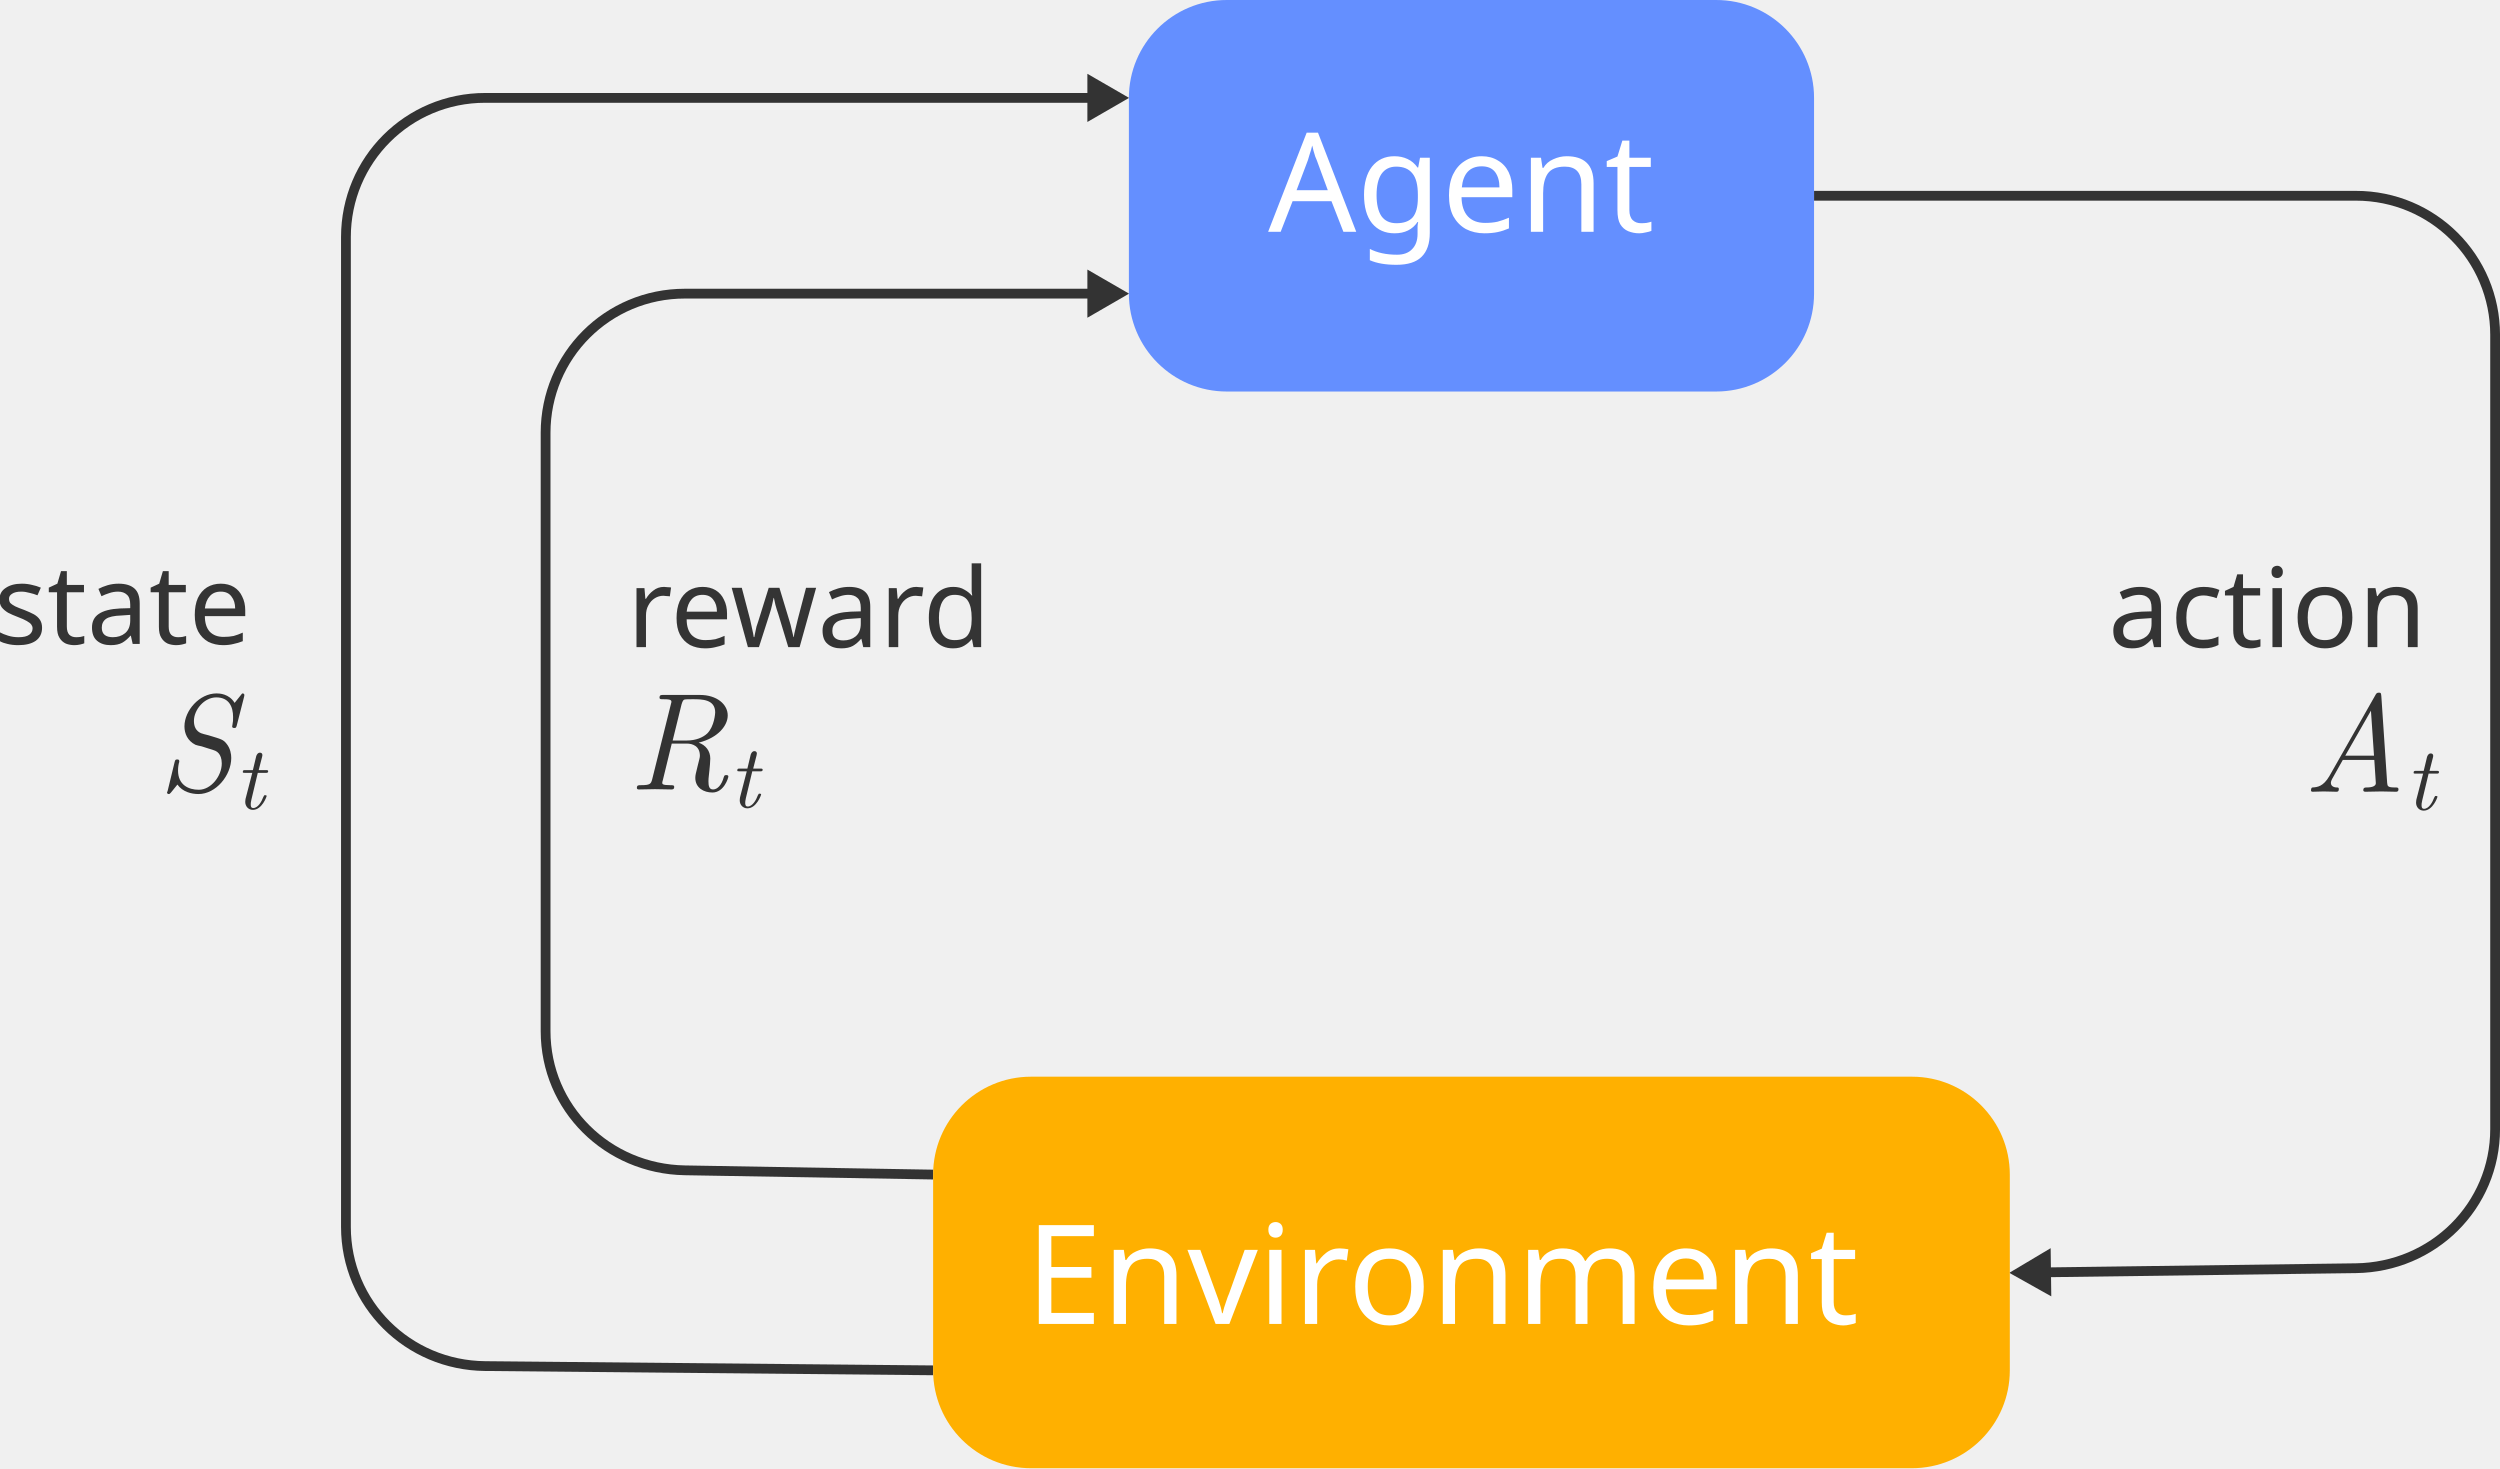
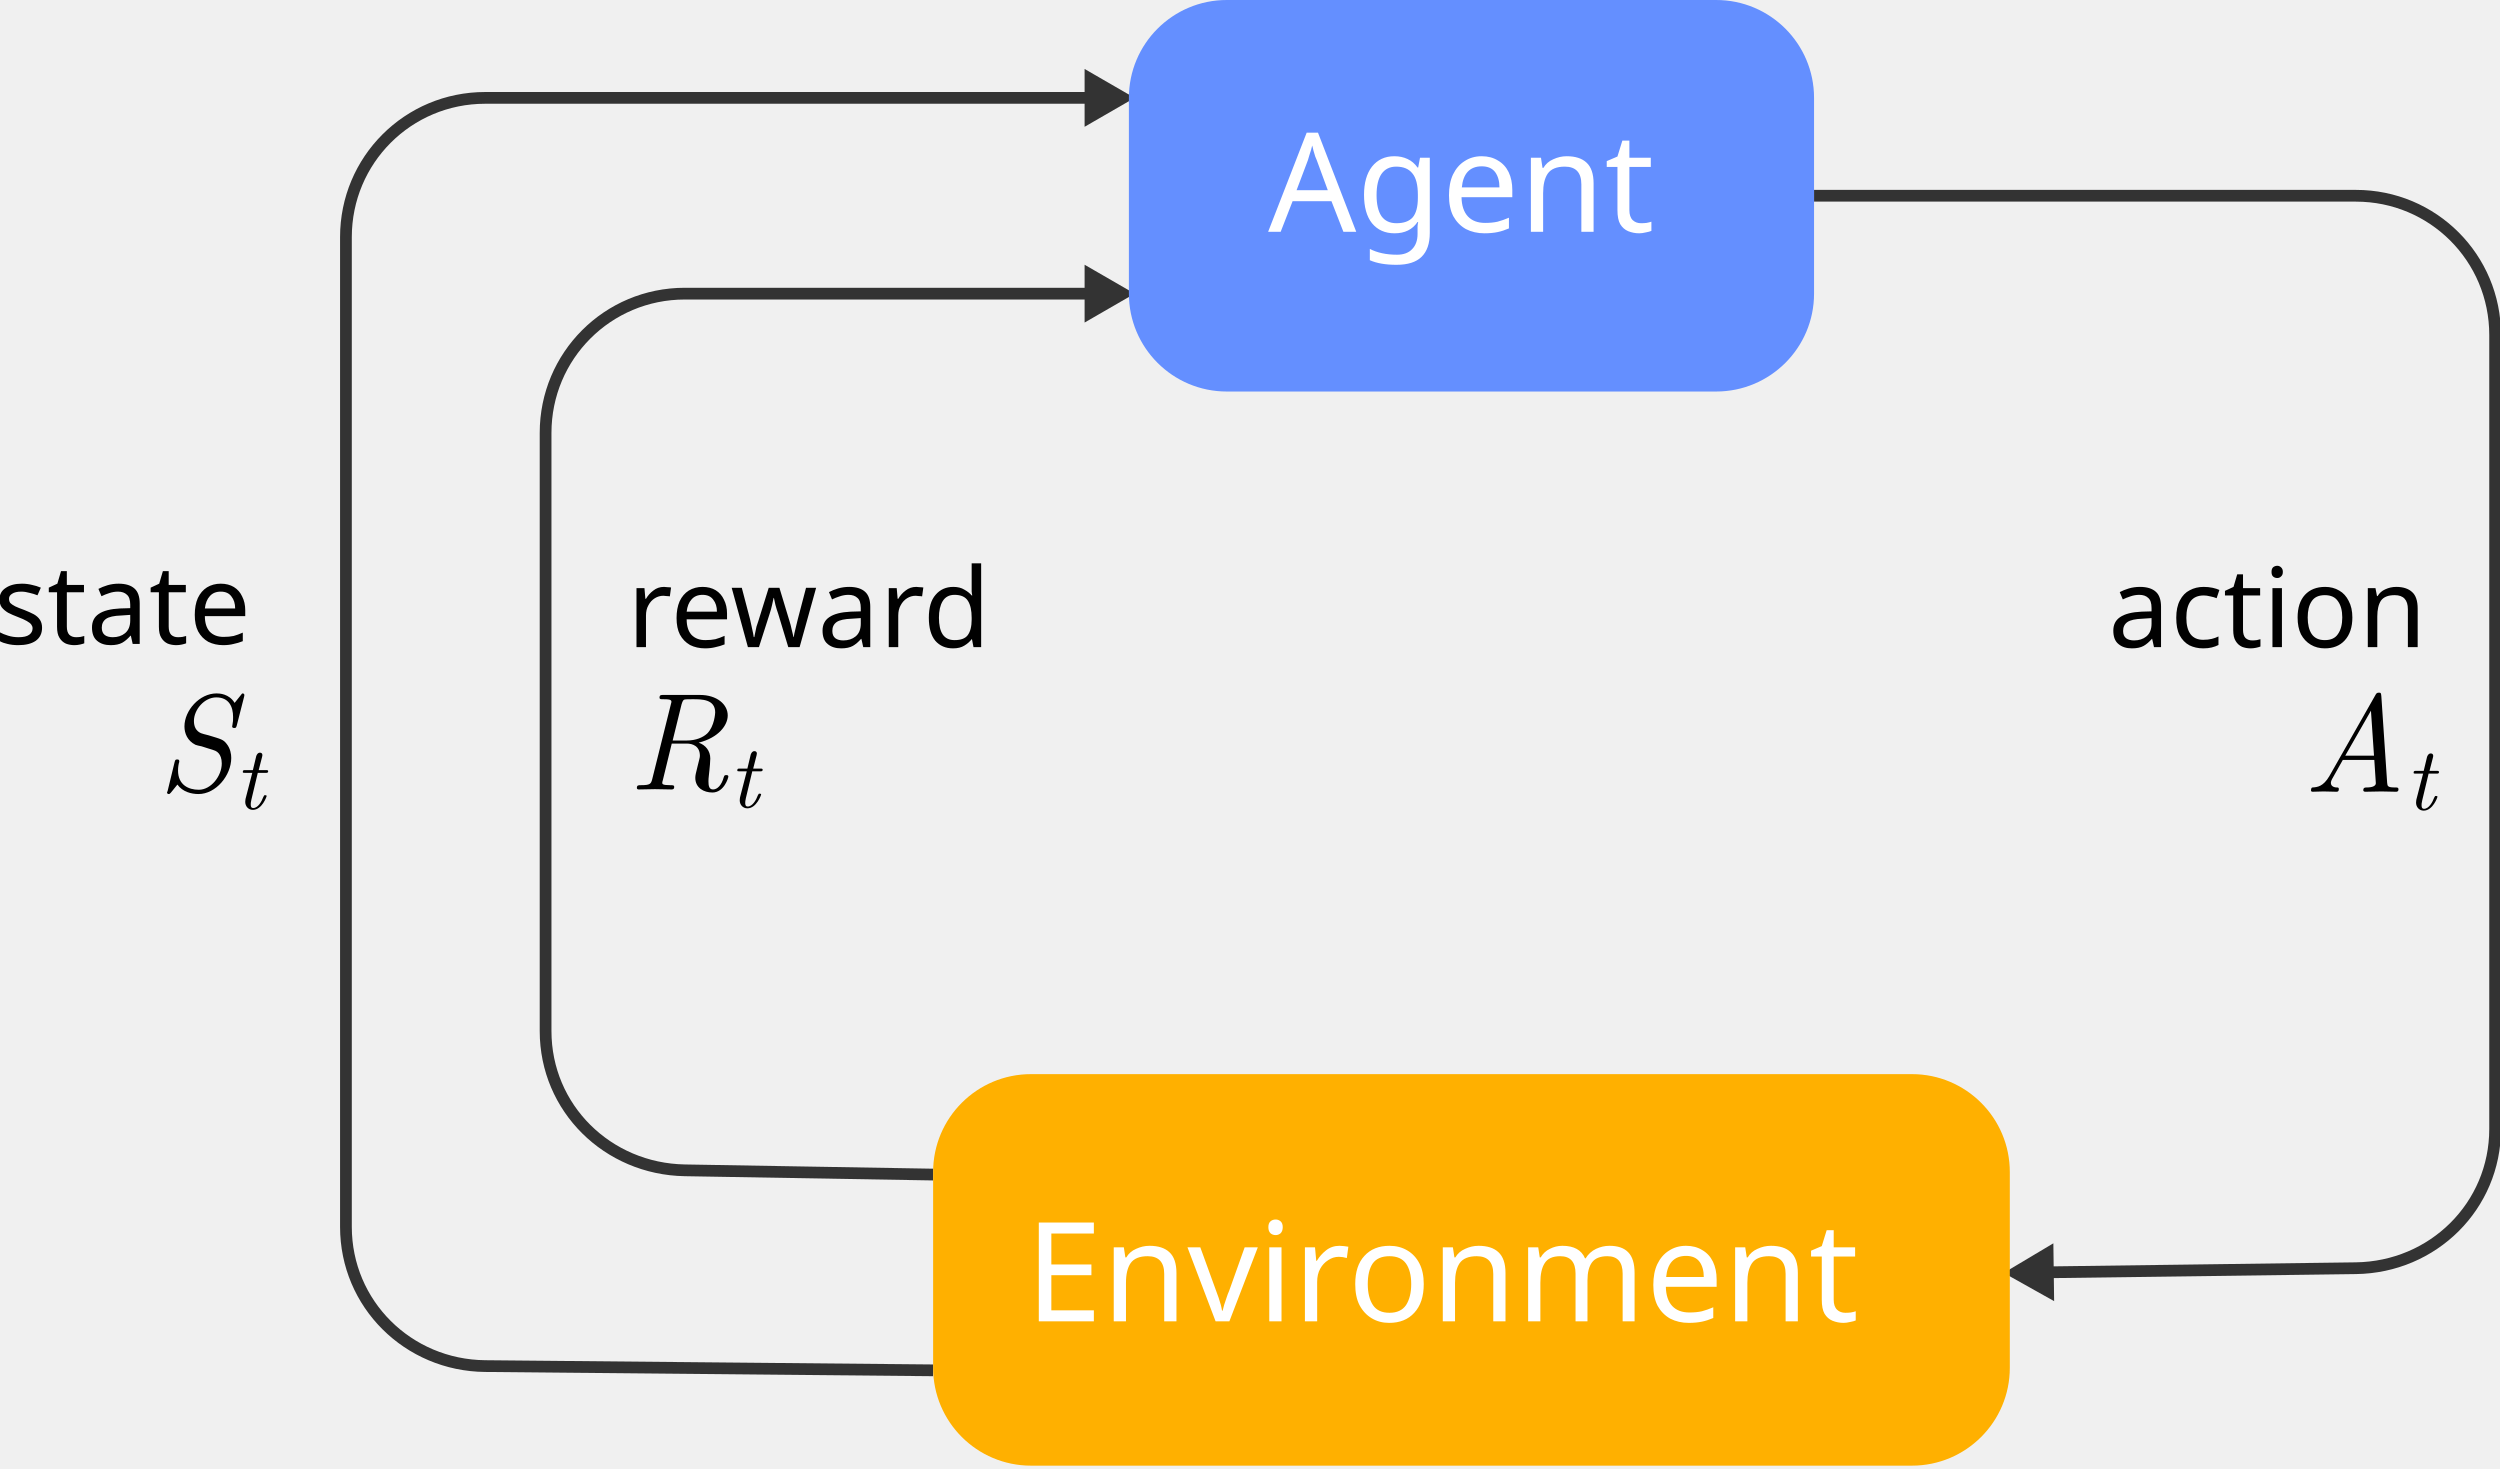
<svg xmlns="http://www.w3.org/2000/svg" width="127.706mm" height="75mm" viewBox="0 0 127.706 75" version="1.1" id="svg8">
  <defs id="defs2">
    <marker style="overflow:visible" id="TriangleOutM" refX="0" refY="0" orient="auto">
      <path transform="scale(0.4)" style="fill:#333333;fill-opacity:1;fill-rule:evenodd;stroke:#333333;stroke-width:1pt;stroke-opacity:1" d="M 5.77,0 -2.88,5 V -5 Z" id="path1079" />
    </marker>
    <marker style="overflow:visible" id="marker1570" refX="0" refY="0" orient="auto">
      <path transform="scale(-0.4)" style="fill:#333333;fill-opacity:1;fill-rule:evenodd;stroke:#333333;stroke-width:1pt;stroke-opacity:1" d="M 5.77,0 -2.88,5 V -5 Z" id="path1568" />
    </marker>
    <marker style="overflow:visible" id="TriangleOutL" refX="0" refY="0" orient="auto">
      <path transform="scale(0.8)" style="fill:#000000;fill-opacity:1;fill-rule:evenodd;stroke:#000000;stroke-width:1pt;stroke-opacity:1" d="M 5.77,0 -2.88,5 V -5 Z" id="path1076" />
    </marker>
    <marker style="overflow:visible" id="marker1372" refX="0" refY="0" orient="auto">
      <path transform="scale(-0.8)" style="fill:#000000;fill-opacity:1;fill-rule:evenodd;stroke:#000000;stroke-width:1pt;stroke-opacity:1" d="M 5.77,0 -2.88,5 V -5 Z" id="path1370" />
    </marker>
    <marker style="overflow:visible" id="marker1326" refX="0" refY="0" orient="auto">
      <path transform="scale(-0.8)" style="fill:#000000;fill-opacity:1;fill-rule:evenodd;stroke:#000000;stroke-width:1pt;stroke-opacity:1" d="M 5.77,0 -2.88,5 V -5 Z" id="path1324" />
    </marker>
    <marker style="overflow:visible" id="TriangleInM" refX="0" refY="0" orient="auto">
      <path transform="scale(-0.4)" style="fill:#333333;fill-opacity:1;fill-rule:evenodd;stroke:#333333;stroke-width:1pt;stroke-opacity:1" d="M 5.77,0 -2.88,5 V -5 Z" id="path1070" />
    </marker>
    <marker style="overflow:visible" id="Arrow2Mend" refX="0" refY="0" orient="auto">
      <path transform="scale(-0.6)" d="M 8.719,4.034 -2.207,0.016 8.719,-4.002 c -1.745,2.372 -1.735,5.617 -6e-7,8.035 z" style="fill:#000000;fill-opacity:1;fill-rule:evenodd;stroke:#000000;stroke-width:0.625;stroke-linejoin:round;stroke-opacity:1" id="path961" />
    </marker>
    <filter style="color-interpolation-filters:sRGB" id="filter930" x="-1.2671937e-05" width="1" y="-3.9600629e-05" height="1">
      <feGaussianBlur stdDeviation="0" id="feGaussianBlur932" />
    </filter>
    <filter style="color-interpolation-filters:sRGB" id="filter2050" x="-8.0181871e-07" width="1" y="-2.383779e-06" height="1">
      <feGaussianBlur stdDeviation="7.77871e-06" id="feGaussianBlur2052" />
    </filter>
    <filter style="color-interpolation-filters:sRGB" id="filter2050-4" x="-8.0181871e-07" width="1" y="-2.383779e-06" height="1">
      <feGaussianBlur stdDeviation="7.77871e-06" id="feGaussianBlur2052-8" />
    </filter>
    <filter style="color-interpolation-filters:sRGB" id="filter2050-4-5" x="-8.0181871e-07" width="1" y="-2.383779e-06" height="1">
      <feGaussianBlur stdDeviation="7.77871e-06" id="feGaussianBlur2052-8-2" />
    </filter>
  </defs>
  <g id="layer1" transform="translate(-22.33389,-75)">
-     <g id="g2248">
-       <path id="rect868" style="opacity:1;fill:none;stroke:#333333;stroke-width:0.5;stroke-miterlimit:4;stroke-dasharray:none;stroke-opacity:1;marker-end:url(#TriangleOutM)" d="m 115,85 h 27.679 c 3.94,0 7.112,3.172 7.112,7.112 v 40.559 c 0,3.94 -3.172,7.059 -7.112,7.112 L 126.393,140" />
-       <path id="rect868-6" style="fill:none;stroke:#333333;stroke-width:0.5;stroke-miterlimit:4;stroke-dasharray:none;stroke-opacity:1;marker-start:url(#TriangleInM)" d="m 78.589,80 h -31.472 c -3.94,0 -7.112,3.172 -7.112,7.112 v 50.559 c 0,3.94 3.172,7.074 7.112,7.112 L 70,145" />
-       <path id="rect868-7" style="fill:none;stroke:#333333;stroke-width:0.5;stroke-miterlimit:4;stroke-dasharray:none;stroke-opacity:1;marker-start:url(#marker1570)" d="M 78.589,90 H 57.316 c -3.94,0 -7.112,3.172 -7.112,7.112 v 30.559 c 0,3.94 3.172,7.044 7.112,7.112 L 70,135" />
-       <g id="g2198">
-         <rect style="opacity:0.999;fill:#648fff;fill-opacity:1;fill-rule:evenodd;stroke-width:0.265" id="rect12" width="35" height="20" x="80" y="75" ry="5" />
-         <text xml:space="preserve" style="font-style:normal;font-variant:normal;font-weight:normal;font-stretch:normal;font-size:7.056px;line-height:1.25;font-family:sans-serif;-inkscape-font-specification:'sans-serif, Normal';font-variant-ligatures:normal;font-variant-caps:normal;font-variant-numeric:normal;font-variant-east-asian:normal;fill:#ffffff;fill-opacity:1;stroke:none;stroke-width:0.265;stroke-miterlimit:4;stroke-dasharray:none;filter:url(#filter930)" x="87.115" y="86.838" id="text908">
-           <tspan id="tspan906" x="87.115" y="86.838" style="font-style:normal;font-variant:normal;font-weight:normal;font-stretch:normal;font-size:7.056px;font-family:sans-serif;-inkscape-font-specification:'sans-serif, Normal';font-variant-ligatures:normal;font-variant-caps:normal;font-variant-numeric:normal;font-variant-east-asian:normal;fill:#ffffff;stroke-width:0.265;stroke-miterlimit:4;stroke-dasharray:none">Agent</tspan>
-         </text>
-       </g>
-       <g id="g2193">
-         <rect style="fill:#ffb000;fill-opacity:1;fill-rule:evenodd;stroke-width:0.265;stroke-miterlimit:4;stroke-dasharray:none" id="rect10" width="55" height="20" x="70" y="130" ry="5" />
-         <text xml:space="preserve" style="font-style:normal;font-variant:normal;font-weight:normal;font-stretch:normal;font-size:7.056px;line-height:1.25;font-family:sans-serif;-inkscape-font-specification:'sans-serif, Normal';font-variant-ligatures:normal;font-variant-caps:normal;font-variant-numeric:normal;font-variant-east-asian:normal;fill:#ffffff;fill-opacity:1;stroke:none;stroke-width:0.265" x="74.712" y="142.63" id="text912">
-           <tspan x="74.712" y="142.63" style="font-style:normal;font-variant:normal;font-weight:normal;font-stretch:normal;font-size:7.056px;font-family:sans-serif;-inkscape-font-specification:'sans-serif, Normal';font-variant-ligatures:normal;font-variant-caps:normal;font-variant-numeric:normal;font-variant-east-asian:normal;fill:#ffffff;stroke-width:0.265" id="tspan914">Environment</tspan>
-         </text>
-       </g>
-       <g id="g2141" transform="translate(0,3.175)" style="fill:#333333">
-         <text xml:space="preserve" style="font-style:normal;font-weight:normal;font-size:10.583px;line-height:1.25;font-family:sans-serif;opacity:0.995;fill:#333333;fill-opacity:1;stroke:none;stroke-width:0.265" x="54.363" y="104.881" id="text1954">
-           <tspan x="54.363" y="104.881" style="font-size:5.644px;fill:#333333;stroke-width:0.265" id="tspan1960">reward</tspan>
-         </text>
-         <text xml:space="preserve" style="font-style:italic;font-variant:normal;font-weight:normal;font-stretch:normal;font-size:10.583px;line-height:1.25;font-family:'Latin Modern Roman';-inkscape-font-specification:'Latin Modern Roman, Italic';font-variant-ligatures:normal;font-variant-caps:normal;font-variant-numeric:normal;font-variant-east-asian:normal;fill:#333333;fill-opacity:1;stroke:none;stroke-width:0.265;filter:url(#filter2050)" x="54.431" y="112.154" id="text2016">
-           <tspan id="tspan2014" x="54.431" y="112.154" style="font-style:italic;font-variant:normal;font-weight:normal;font-stretch:normal;font-size:7.056px;font-family:'Latin Modern Roman';-inkscape-font-specification:'Latin Modern Roman, Italic';font-variant-ligatures:normal;font-variant-caps:normal;font-variant-numeric:normal;font-variant-east-asian:normal;fill:#333333;stroke-width:0.265">R<tspan style="font-size:65%;baseline-shift:sub;fill:#333333" id="tspan2054">t</tspan>
-           </tspan>
-         </text>
-       </g>
-       <g id="g2170" transform="translate(-0.5291667,3.175)" style="fill:#333333">
-         <text xml:space="preserve" style="font-style:normal;font-weight:normal;font-size:10.583px;line-height:1.25;font-family:sans-serif;opacity:0.995;fill:#333333;fill-opacity:1;stroke:none;stroke-width:0.265" x="22.557" y="104.719" id="text1954-9">
-           <tspan x="22.557" y="104.719" style="font-size:5.644px;fill:#333333;stroke-width:0.265" id="tspan1960-1">state</tspan>
-           <tspan x="22.557" y="117.948" style="font-size:5.644px;fill:#333333;stroke-width:0.265" id="tspan1988" />
-         </text>
-         <text xml:space="preserve" style="font-style:italic;font-variant:normal;font-weight:normal;font-stretch:normal;font-size:10.583px;line-height:1.25;font-family:'Latin Modern Roman';-inkscape-font-specification:'Latin Modern Roman, Italic';font-variant-ligatures:normal;font-variant-caps:normal;font-variant-numeric:normal;font-variant-east-asian:normal;fill:#333333;fill-opacity:1;stroke:none;stroke-width:0.265;filter:url(#filter2050-4)" x="30.879" y="112.232" id="text2016-1">
-           <tspan id="tspan2014-6" x="30.879" y="112.232" style="font-style:italic;font-variant:normal;font-weight:normal;font-stretch:normal;font-size:7.056px;font-family:'Latin Modern Roman';-inkscape-font-specification:'Latin Modern Roman, Italic';font-variant-ligatures:normal;font-variant-caps:normal;font-variant-numeric:normal;font-variant-east-asian:normal;fill:#333333;stroke-width:0.265">S<tspan style="font-size:65%;baseline-shift:sub;fill:#333333" id="tspan2054-8">t</tspan>
-           </tspan>
-         </text>
-       </g>
-       <g id="g2162" transform="translate(-0.5291667,3.175)" style="fill:#333333">
-         <text xml:space="preserve" style="font-style:normal;font-weight:normal;font-size:10.583px;line-height:1.25;font-family:sans-serif;opacity:0.995;fill:#333333;fill-opacity:1;stroke:none;stroke-width:0.265" x="130.55" y="104.881" id="text1954-96">
-           <tspan x="130.55" y="104.881" style="font-size:5.644px;fill:#333333;stroke-width:0.265" id="tspan1960-9">action</tspan>
-         </text>
-         <text xml:space="preserve" style="font-style:italic;font-variant:normal;font-weight:normal;font-stretch:normal;font-size:10.583px;line-height:1.25;font-family:'Latin Modern Roman';-inkscape-font-specification:'Latin Modern Roman, Italic';font-variant-ligatures:normal;font-variant-caps:normal;font-variant-numeric:normal;font-variant-east-asian:normal;fill:#333333;fill-opacity:1;stroke:none;stroke-width:0.265;filter:url(#filter2050-4-5)" x="140.491" y="112.271" id="text2016-1-1">
-           <tspan id="tspan2014-6-9" x="140.491" y="112.271" style="font-style:italic;font-variant:normal;font-weight:normal;font-stretch:normal;font-size:7.056px;font-family:'Latin Modern Roman';-inkscape-font-specification:'Latin Modern Roman, Italic';font-variant-ligatures:normal;font-variant-caps:normal;font-variant-numeric:normal;font-variant-east-asian:normal;fill:#333333;stroke-width:0.265">A<tspan style="font-size:65%;baseline-shift:sub;fill:#333333" id="tspan2054-8-9">t</tspan>
-           </tspan>
-         </text>
-       </g>
+     <path id="rect868" style="fill:none;stroke:#333333;stroke-width:0.6;stroke-miterlimit:4;stroke-dasharray:none;stroke-opacity:1;marker-end:url(#TriangleOutM)" d="m 115,85 h 27.679 c 3.94,0 7.112,3.172 7.112,7.112 v 40.559 c 0,3.94 -3.172,7.059 -7.112,7.112 L 126.393,140" />
+     <path id="rect868-6" style="fill:none;stroke:#333333;stroke-width:0.6;stroke-miterlimit:4;stroke-dasharray:none;stroke-opacity:1;marker-start:url(#TriangleInM)" d="m 78.589,80 h -31.472 c -3.94,0 -7.112,3.172 -7.112,7.112 v 50.559 c 0,3.94 3.172,7.074 7.112,7.112 L 70,145" />
+     <path id="rect868-7" style="fill:none;stroke:#333333;stroke-width:0.6;stroke-miterlimit:4;stroke-dasharray:none;stroke-opacity:1;marker-start:url(#marker1570)" d="M 78.589,90 H 57.316 c -3.94,0 -7.112,3.172 -7.112,7.112 v 30.559 c 0,3.94 3.172,7.044 7.112,7.112 L 70,135" />
+     <g id="g2198">
+       <rect style="opacity:0.999;fill:#648fff;fill-opacity:1;fill-rule:evenodd;stroke-width:0.265" id="rect12" width="35" height="20" x="80" y="75" ry="5" />
+       <text xml:space="preserve" style="font-style:normal;font-variant:normal;font-weight:normal;font-stretch:normal;font-size:7.056px;line-height:1.25;font-family:sans-serif;-inkscape-font-specification:'sans-serif, Normal';font-variant-ligatures:normal;font-variant-caps:normal;font-variant-numeric:normal;font-variant-east-asian:normal;fill:#ffffff;fill-opacity:1;stroke:none;stroke-width:0.265;stroke-miterlimit:4;stroke-dasharray:none;filter:url(#filter930)" x="87.115" y="86.838" id="text908">
+         <tspan id="tspan906" x="87.115" y="86.838" style="font-style:normal;font-variant:normal;font-weight:normal;font-stretch:normal;font-size:7.056px;font-family:sans-serif;-inkscape-font-specification:'sans-serif, Normal';font-variant-ligatures:normal;font-variant-caps:normal;font-variant-numeric:normal;font-variant-east-asian:normal;fill:#ffffff;stroke-width:0.265;stroke-miterlimit:4;stroke-dasharray:none">Agent</tspan>
+       </text>
+     </g>
+     <g id="g2193" transform="translate(0,-0.1309676)">
+       <rect style="fill:#ffb000;fill-opacity:1;fill-rule:evenodd;stroke-width:0.265;stroke-miterlimit:4;stroke-dasharray:none" id="rect10" width="55" height="20" x="70" y="130" ry="5" />
+       <text xml:space="preserve" style="font-style:normal;font-variant:normal;font-weight:normal;font-stretch:normal;font-size:7.056px;line-height:1.25;font-family:sans-serif;-inkscape-font-specification:'sans-serif, Normal';font-variant-ligatures:normal;font-variant-caps:normal;font-variant-numeric:normal;font-variant-east-asian:normal;fill:#ffffff;fill-opacity:1;stroke:none;stroke-width:0.265" x="74.712" y="142.63" id="text912">
+         <tspan x="74.712" y="142.63" style="font-style:normal;font-variant:normal;font-weight:normal;font-stretch:normal;font-size:7.056px;font-family:sans-serif;-inkscape-font-specification:'sans-serif, Normal';font-variant-ligatures:normal;font-variant-caps:normal;font-variant-numeric:normal;font-variant-east-asian:normal;fill:#ffffff;stroke-width:0.265" id="tspan914">Environment</tspan>
+       </text>
+     </g>
+     <g id="g2141" transform="translate(0,3.175)" style="fill:#000000">
+       <text xml:space="preserve" style="font-style:normal;font-weight:normal;font-size:10.583px;line-height:1.25;font-family:sans-serif;opacity:0.995;fill:#000000;fill-opacity:1;stroke:none;stroke-width:0.265;" x="54.363" y="104.881" id="text1954">
+         <tspan x="54.363" y="104.881" style="font-size:5.644px;fill:#000000;stroke-width:0.265;" id="tspan1960">reward</tspan>
+       </text>
+       <text xml:space="preserve" style="font-style:italic;font-variant:normal;font-weight:normal;font-stretch:normal;font-size:10.583px;line-height:1.25;font-family:'Latin Modern Roman';-inkscape-font-specification:'Latin Modern Roman, Italic';font-variant-ligatures:normal;font-variant-caps:normal;font-variant-numeric:normal;font-variant-east-asian:normal;fill:#000000;fill-opacity:1;stroke:none;stroke-width:0.265;filter:url(#filter2050)" x="54.431" y="112.154" id="text2016">
+         <tspan id="tspan2014" x="54.431" y="112.154" style="font-style:italic;font-variant:normal;font-weight:normal;font-stretch:normal;font-size:7.056px;font-family:'Latin Modern Roman';-inkscape-font-specification:'Latin Modern Roman, Italic';font-variant-ligatures:normal;font-variant-caps:normal;font-variant-numeric:normal;font-variant-east-asian:normal;fill:#000000;stroke-width:0.265">R<tspan style="font-size:65%;baseline-shift:sub;fill:#000000" id="tspan2054">t</tspan>
+         </tspan>
+       </text>
+     </g>
+     <g id="g2170" transform="translate(-0.5291667,3.175)" style="fill:#000000">
+       <text xml:space="preserve" style="font-style:normal;font-weight:normal;font-size:10.583px;line-height:1.25;font-family:sans-serif;opacity:0.995;fill:#000000;fill-opacity:1;stroke:none;stroke-width:0.265" x="22.557" y="104.719" id="text1954-9">
+         <tspan x="22.557" y="104.719" style="font-size:5.644px;fill:#000000;stroke-width:0.265" id="tspan1960-1">state</tspan>
+         <tspan x="22.557" y="117.948" style="font-size:5.644px;fill:#000000;stroke-width:0.265" id="tspan1988" />
+       </text>
+       <text xml:space="preserve" style="font-style:italic;font-variant:normal;font-weight:normal;font-stretch:normal;font-size:10.583px;line-height:1.25;font-family:'Latin Modern Roman';-inkscape-font-specification:'Latin Modern Roman, Italic';font-variant-ligatures:normal;font-variant-caps:normal;font-variant-numeric:normal;font-variant-east-asian:normal;fill:#000000;fill-opacity:1;stroke:none;stroke-width:0.265;filter:url(#filter2050-4)" x="30.879" y="112.232" id="text2016-1">
+         <tspan id="tspan2014-6" x="30.879" y="112.232" style="font-style:italic;font-variant:normal;font-weight:normal;font-stretch:normal;font-size:7.056px;font-family:'Latin Modern Roman';-inkscape-font-specification:'Latin Modern Roman, Italic';font-variant-ligatures:normal;font-variant-caps:normal;font-variant-numeric:normal;font-variant-east-asian:normal;fill:#000000;stroke-width:0.265">S<tspan style="font-size:65%;baseline-shift:sub;fill:#000000" id="tspan2054-8">t</tspan>
+         </tspan>
+       </text>
+     </g>
+     <g id="g2162" transform="translate(-0.5291667,3.175)" style="fill:#000000">
+       <text xml:space="preserve" style="font-style:normal;font-weight:normal;font-size:10.583px;line-height:1.25;font-family:sans-serif;opacity:0.995;fill:#000000;fill-opacity:1;stroke:none;stroke-width:0.265" x="130.55" y="104.881" id="text1954-96">
+         <tspan x="130.55" y="104.881" style="font-size:5.644px;fill:#000000;stroke-width:0.265" id="tspan1960-9">action</tspan>
+       </text>
+       <text xml:space="preserve" style="font-style:italic;font-variant:normal;font-weight:normal;font-stretch:normal;font-size:10.583px;line-height:1.25;font-family:'Latin Modern Roman';-inkscape-font-specification:'Latin Modern Roman, Italic';font-variant-ligatures:normal;font-variant-caps:normal;font-variant-numeric:normal;font-variant-east-asian:normal;fill:#000000;fill-opacity:1;stroke:none;stroke-width:0.265;filter:url(#filter2050-4-5)" x="140.491" y="112.271" id="text2016-1-1">
+         <tspan id="tspan2014-6-9" x="140.491" y="112.271" style="font-style:italic;font-variant:normal;font-weight:normal;font-stretch:normal;font-size:7.056px;font-family:'Latin Modern Roman';-inkscape-font-specification:'Latin Modern Roman, Italic';font-variant-ligatures:normal;font-variant-caps:normal;font-variant-numeric:normal;font-variant-east-asian:normal;fill:#000000;stroke-width:0.265">A<tspan style="font-size:65%;baseline-shift:sub;fill:#000000" id="tspan2054-8-9">t</tspan>
+         </tspan>
+       </text>
    </g>
  </g>
</svg>
